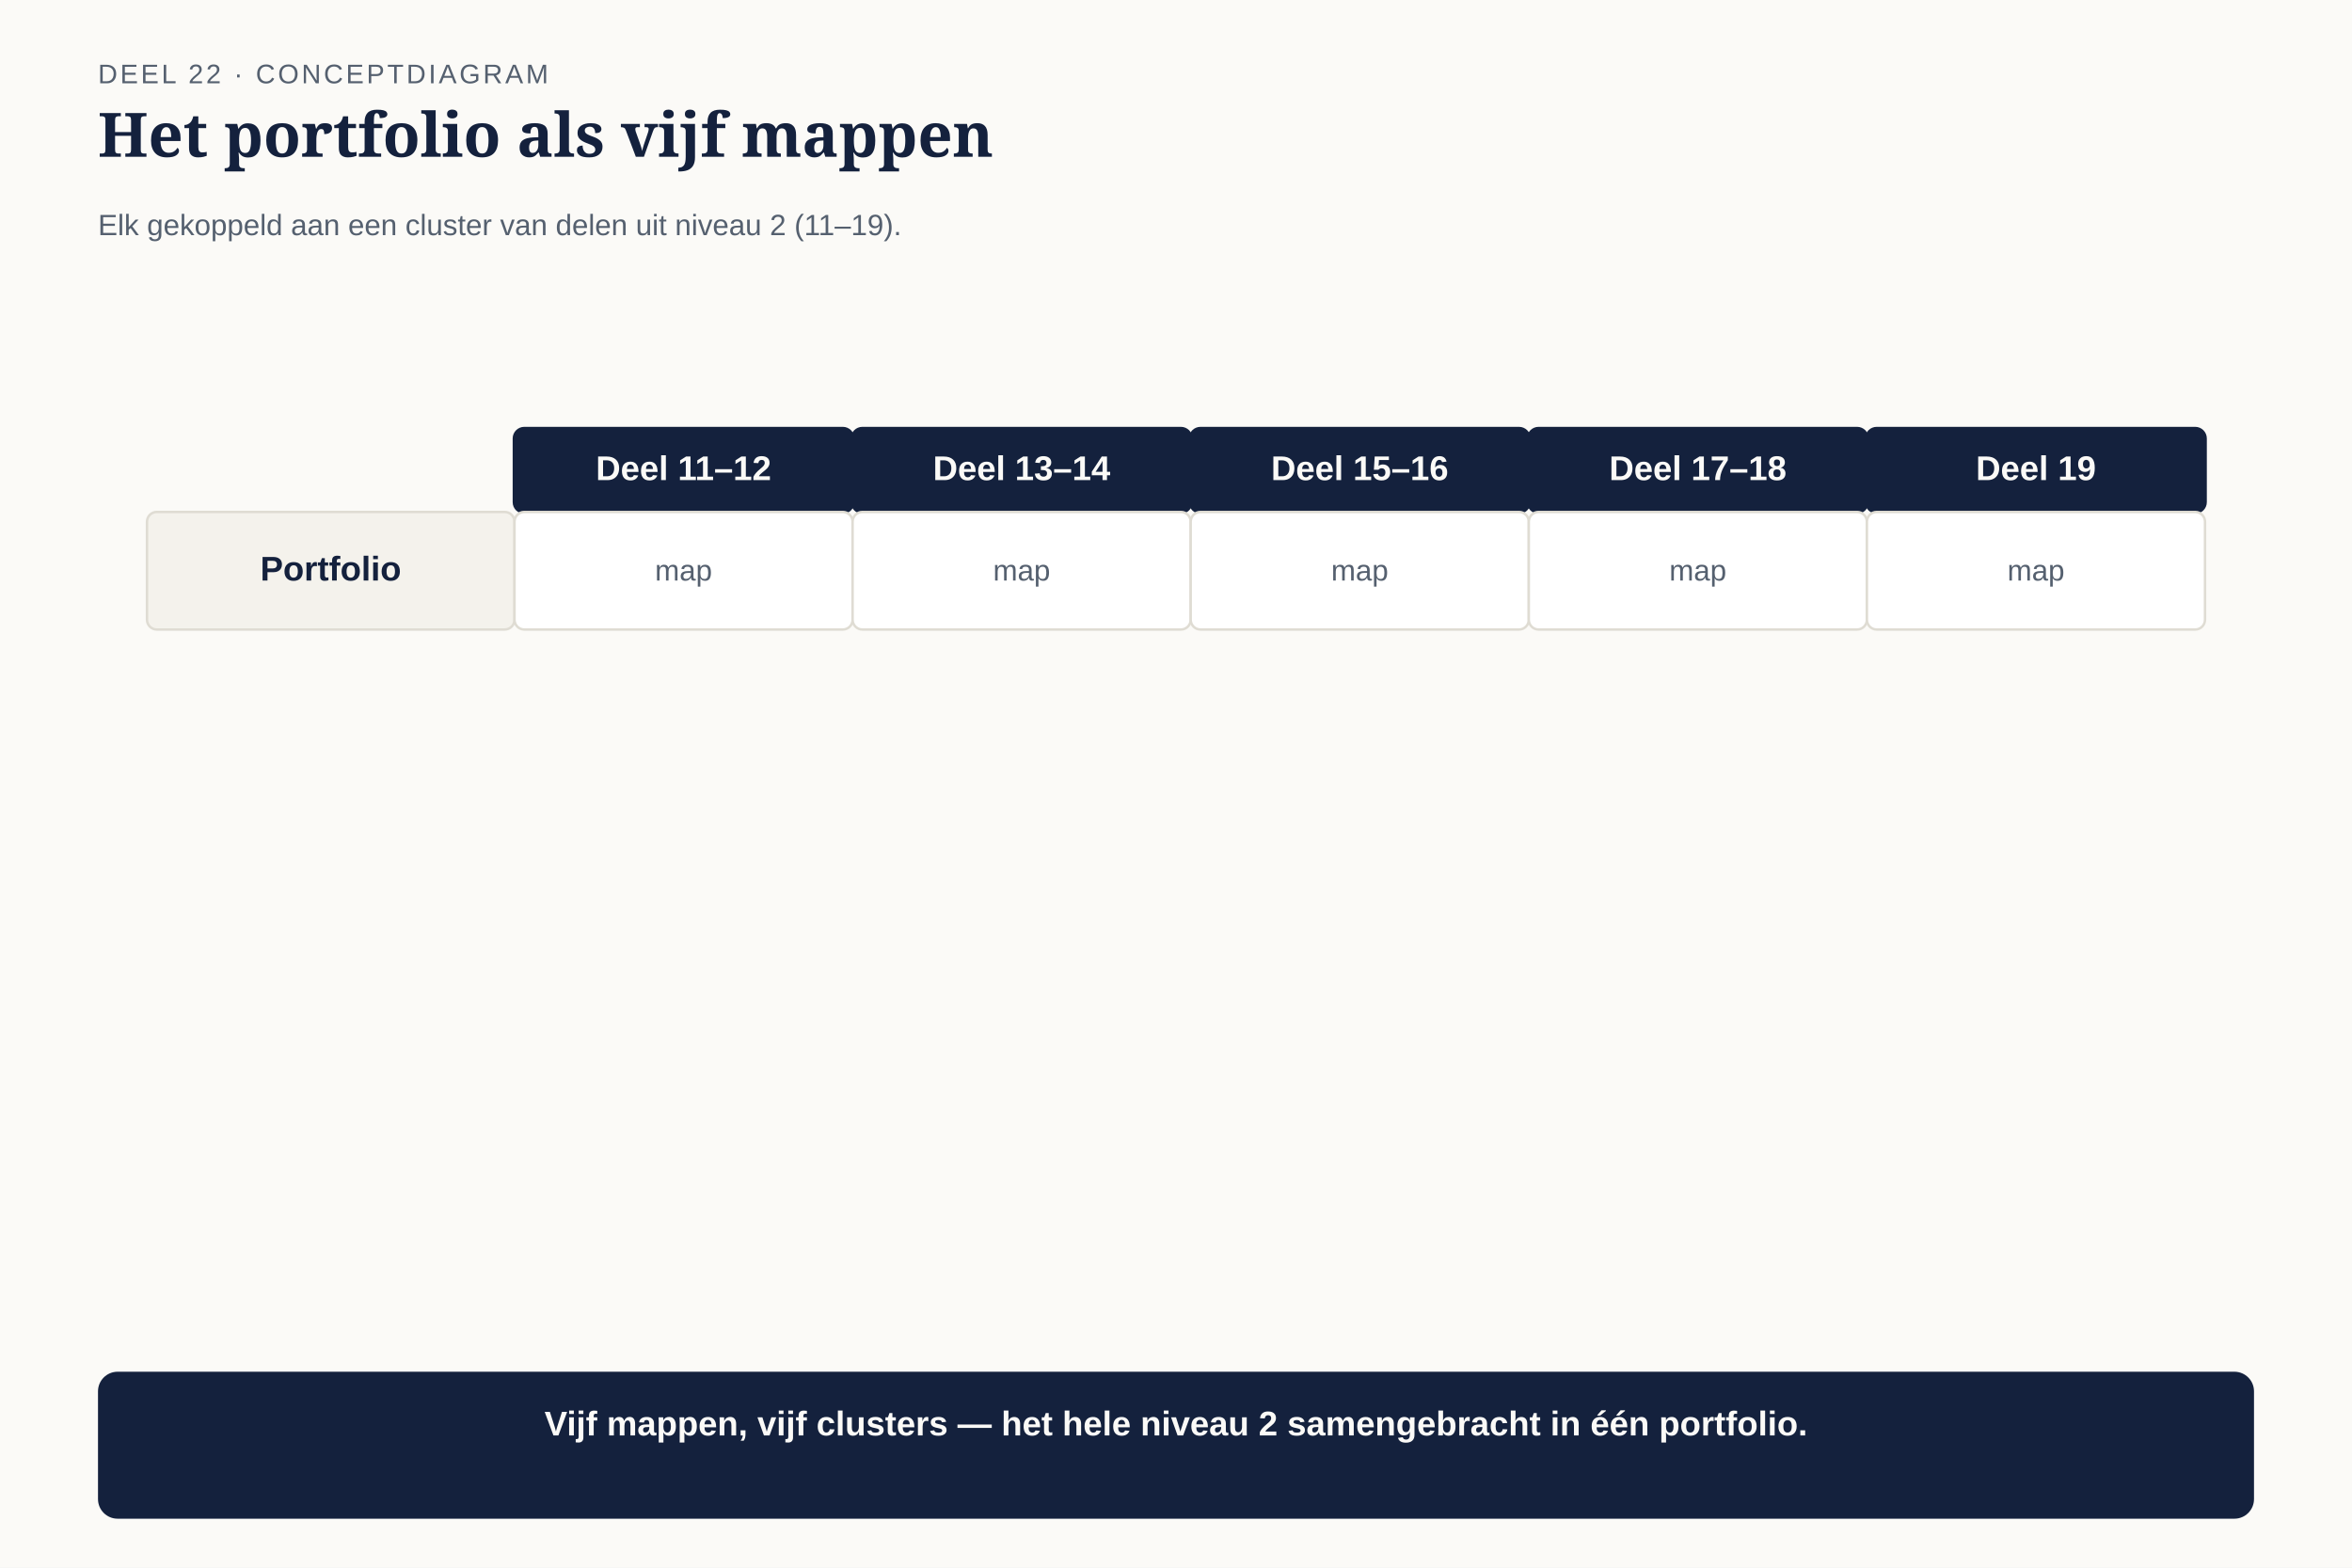
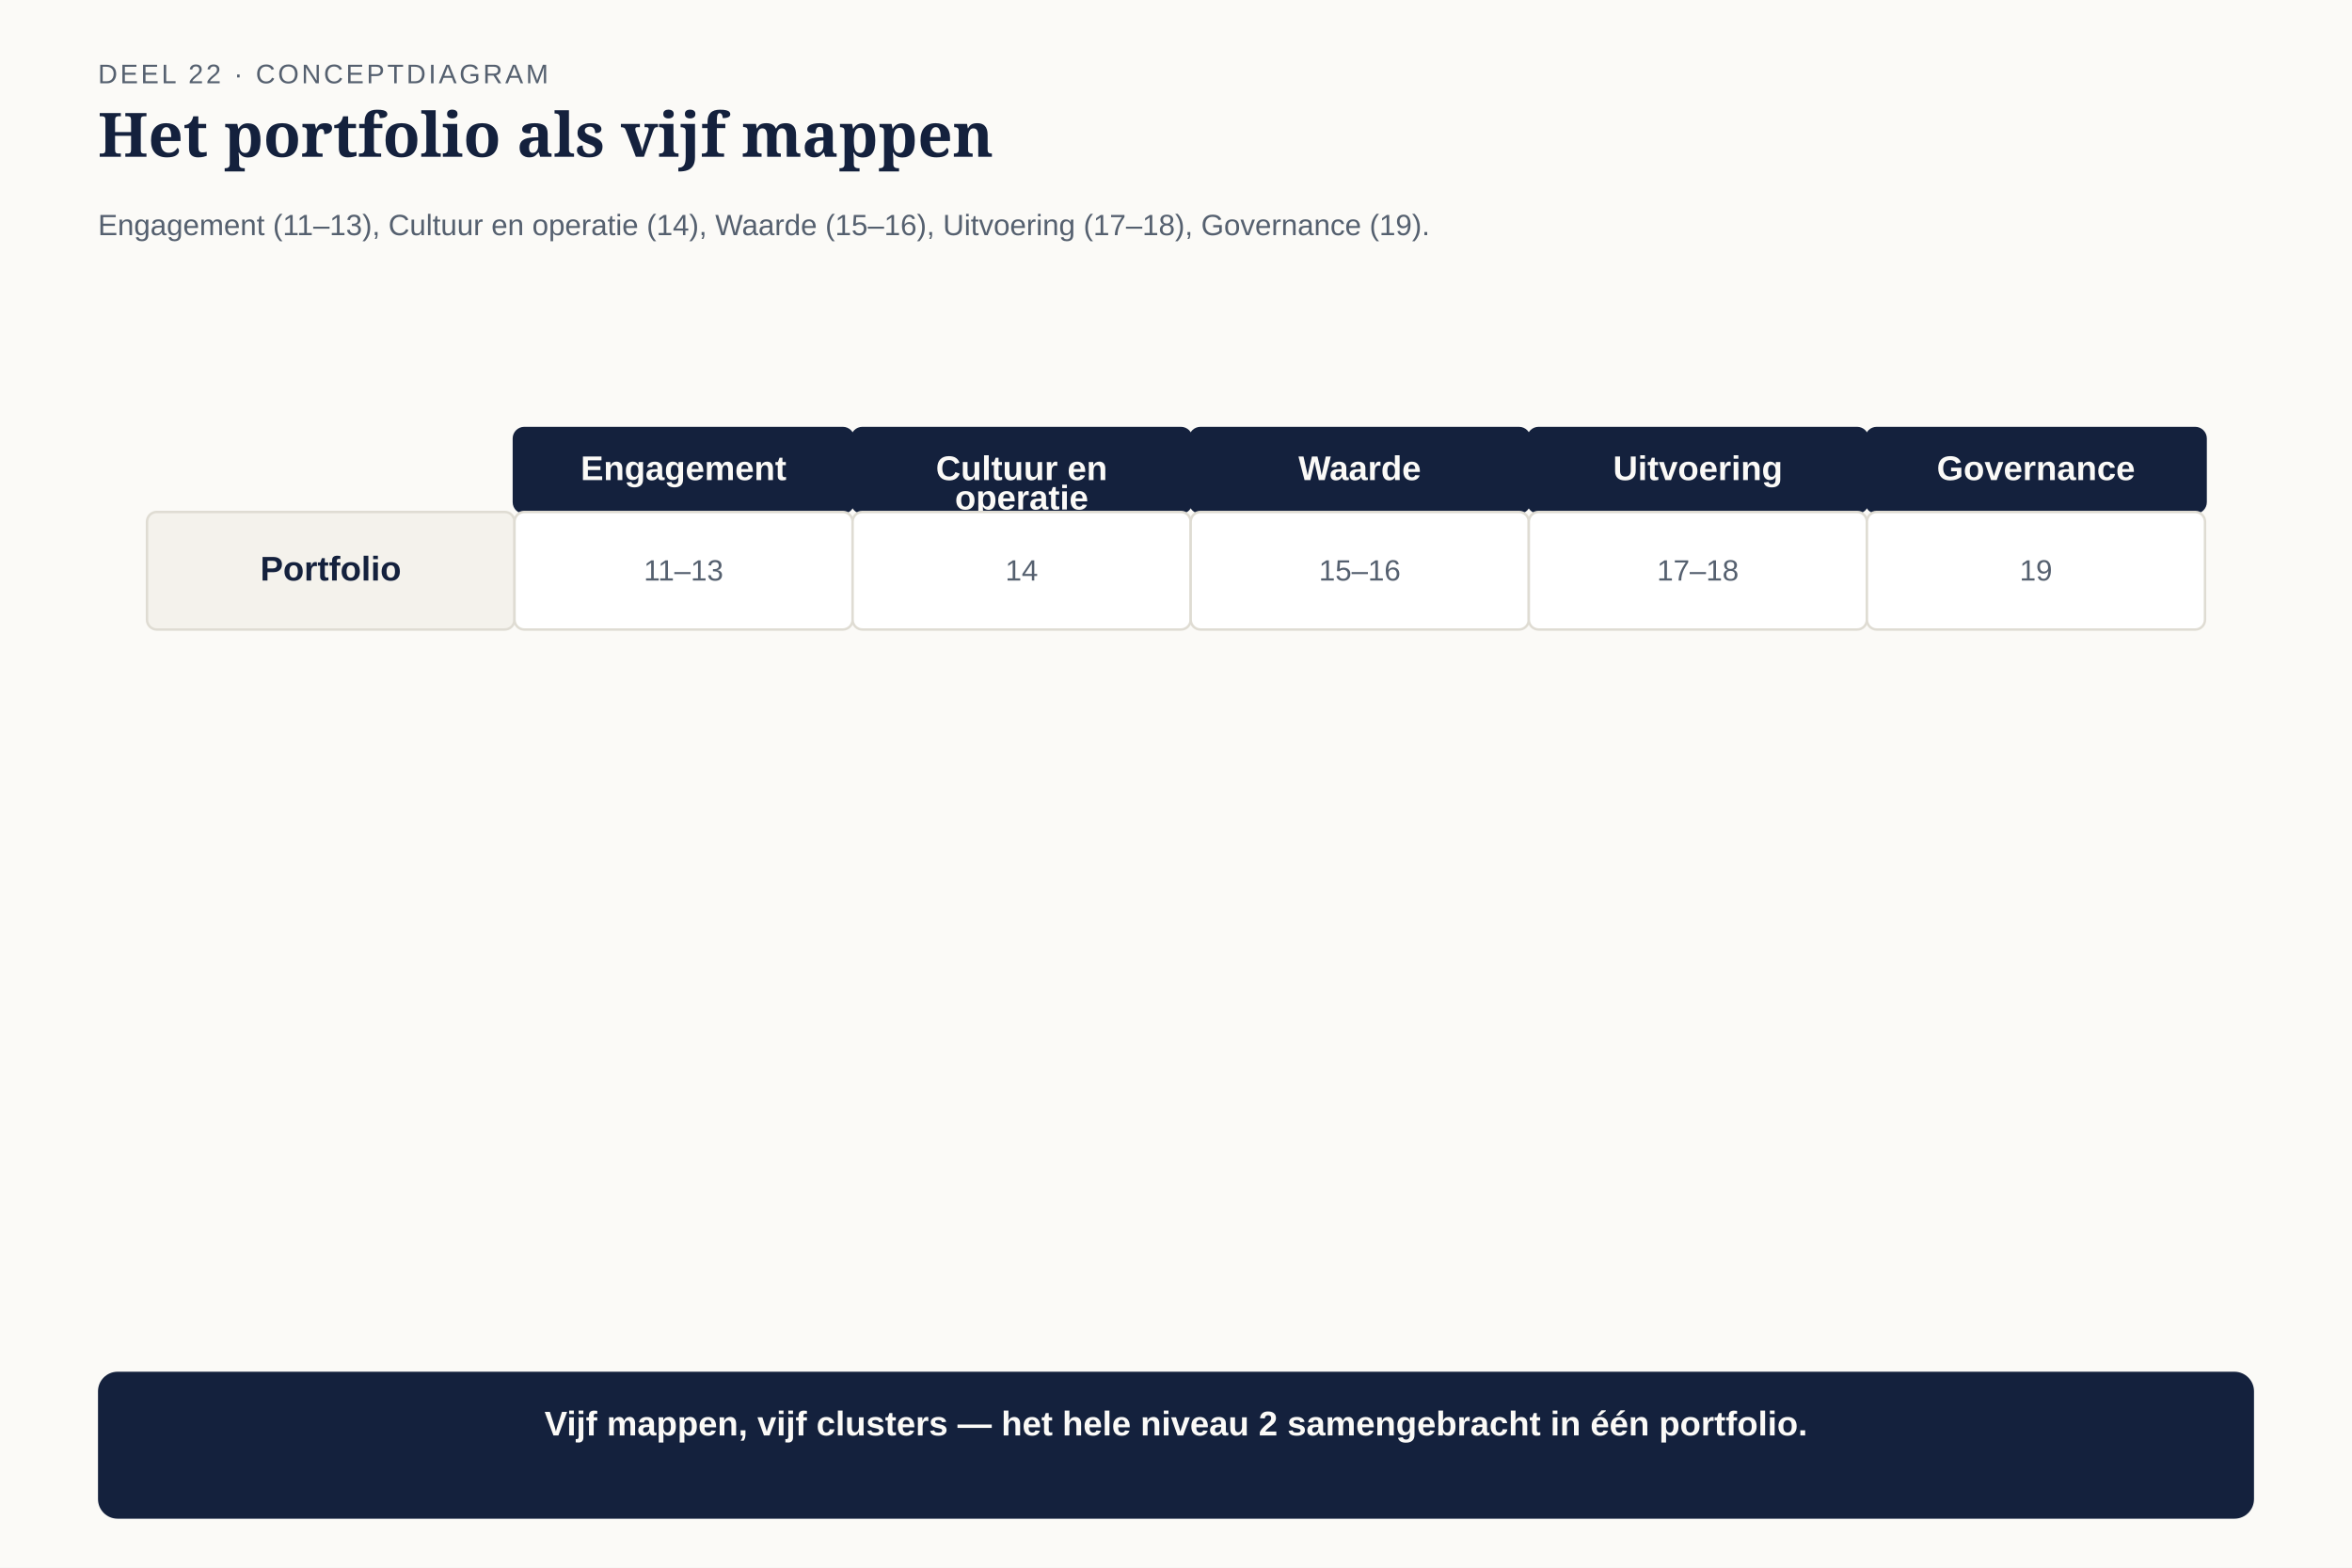
<svg xmlns="http://www.w3.org/2000/svg" viewBox="0 0 960 640" font-family="'DM Sans', Arial, sans-serif" width="960" height="640" preserveAspectRatio="xMidYMid meet">
  <defs>
    <style>
      .paper { fill:#FBFAF7; }
      .label { font-size:14px; font-weight:700; fill:#14213D; }
      .label-light { font-size:14px; font-weight:700; fill:#FBFAF7; }
      .sub { font-size:12px; fill:#55606F; }
      .sub-light { font-size:12px; fill:#DFDCD3; }
      .title { font-family:'Cormorant Garamond', Georgia, serif; font-size:25px; fill:#14213D; font-weight:600; }
      .title-sm { font-family:'Cormorant Garamond', Georgia, serif; font-size:19px; fill:#14213D; font-weight:600; }
      .kicker { font-size:11px; fill:#55606F; letter-spacing:.10em; }
      .arrow { stroke:#2563A8; stroke-width:2; fill:none; marker-end:url(#arrb); }
      .arrow-muted { stroke:#55606F; stroke-width:1.5; fill:none; marker-end:url(#arrm); }
      .arrow-amber { stroke:#E9A13B; stroke-width:2; fill:none; marker-end:url(#arra); }
    </style>
    <marker id="arrb" markerWidth="10" markerHeight="10" refX="6" refY="3" orient="auto">
      <path d="M0,0 L6,3 L0,6 Z" fill="#2563A8" />
    </marker>
    <marker id="arrm" markerWidth="10" markerHeight="10" refX="6" refY="3" orient="auto">
      <path d="M0,0 L6,3 L0,6 Z" fill="#55606F" />
    </marker>
    <marker id="arra" markerWidth="10" markerHeight="10" refX="6" refY="3" orient="auto">
      <path d="M0,0 L6,3 L0,6 Z" fill="#E9A13B" />
    </marker>
  </defs>
  <rect width="960" height="640" class="paper" />
  <text x="40" y="34" class="kicker">DEEL 22 · CONCEPTDIAGRAM</text>
  <text x="40" y="64" class="title">Het portfolio als vijf mappen</text>
-   <text x="40" y="96" class="sub">Elk gekoppeld aan een cluster van delen uit niveau 2 (11–19).</text>
+   <text x="40" y="96" class="sub">Engagement (11–13), Cultuur en operatie (14), Waarde (15–16), Uitvoering (17–18), Governance (19).</text>
  <rect x="210" y="175" width="138" height="34" rx="4" fill="#14213D" stroke="#14213D" stroke-width="1.5" />
-   <text x="279" y="196" text-anchor="middle" class="label-light">Deel 11–12</text>
+   <text x="279" y="196" text-anchor="middle" class="label-light">Engagement</text>
  <rect x="348" y="175" width="138" height="34" rx="4" fill="#14213D" stroke="#14213D" stroke-width="1.5" />
-   <text x="417" y="196" text-anchor="middle" class="label-light">Deel 13–14</text>
+   <text x="417" y="196" text-anchor="middle" class="label-light">Cultuur en</text>
+   <text x="417" y="208" text-anchor="middle" class="label-light">operatie</text>
  <rect x="486" y="175" width="138" height="34" rx="4" fill="#14213D" stroke="#14213D" stroke-width="1.5" />
-   <text x="555" y="196" text-anchor="middle" class="label-light">Deel 15–16</text>
+   <text x="555" y="196" text-anchor="middle" class="label-light">Waarde</text>
  <rect x="624" y="175" width="138" height="34" rx="4" fill="#14213D" stroke="#14213D" stroke-width="1.5" />
-   <text x="693" y="196" text-anchor="middle" class="label-light">Deel 17–18</text>
+   <text x="693" y="196" text-anchor="middle" class="label-light">Uitvoering</text>
  <rect x="762" y="175" width="138" height="34" rx="4" fill="#14213D" stroke="#14213D" stroke-width="1.5" />
-   <text x="831" y="196" text-anchor="middle" class="label-light">Deel 19</text>
+   <text x="831" y="196" text-anchor="middle" class="label-light">Governance</text>
  <rect x="60" y="209" width="150" height="48" rx="4" fill="#F4F2EC" stroke="#DFDCD3" stroke-width="1" />
  <text x="135" y="237" text-anchor="middle" class="label">Portfolio</text>
  <rect x="210" y="209" width="138" height="48" rx="4" fill="#FFFFFF" stroke="#DFDCD3" stroke-width="1" />
-   <text x="279" y="237" text-anchor="middle" class="sub">map</text>
+   <text x="279" y="237" text-anchor="middle" class="sub">11–13</text>
  <rect x="348" y="209" width="138" height="48" rx="4" fill="#FFFFFF" stroke="#DFDCD3" stroke-width="1" />
-   <text x="417" y="237" text-anchor="middle" class="sub">map</text>
+   <text x="417" y="237" text-anchor="middle" class="sub">14</text>
  <rect x="486" y="209" width="138" height="48" rx="4" fill="#FFFFFF" stroke="#DFDCD3" stroke-width="1" />
-   <text x="555" y="237" text-anchor="middle" class="sub">map</text>
+   <text x="555" y="237" text-anchor="middle" class="sub">15–16</text>
  <rect x="624" y="209" width="138" height="48" rx="4" fill="#FFFFFF" stroke="#DFDCD3" stroke-width="1" />
-   <text x="693" y="237" text-anchor="middle" class="sub">map</text>
+   <text x="693" y="237" text-anchor="middle" class="sub">17–18</text>
  <rect x="762" y="209" width="138" height="48" rx="4" fill="#FFFFFF" stroke="#DFDCD3" stroke-width="1" />
-   <text x="831" y="237" text-anchor="middle" class="sub">map</text>
+   <text x="831" y="237" text-anchor="middle" class="sub">19</text>
  <rect x="40" y="560" width="880" height="60" rx="8" fill="#14213D" />
  <text x="480" y="586" text-anchor="middle" class="label-light">Vijf mappen, vijf clusters — het hele niveau 2 samengebracht in één portfolio.</text>
</svg>
